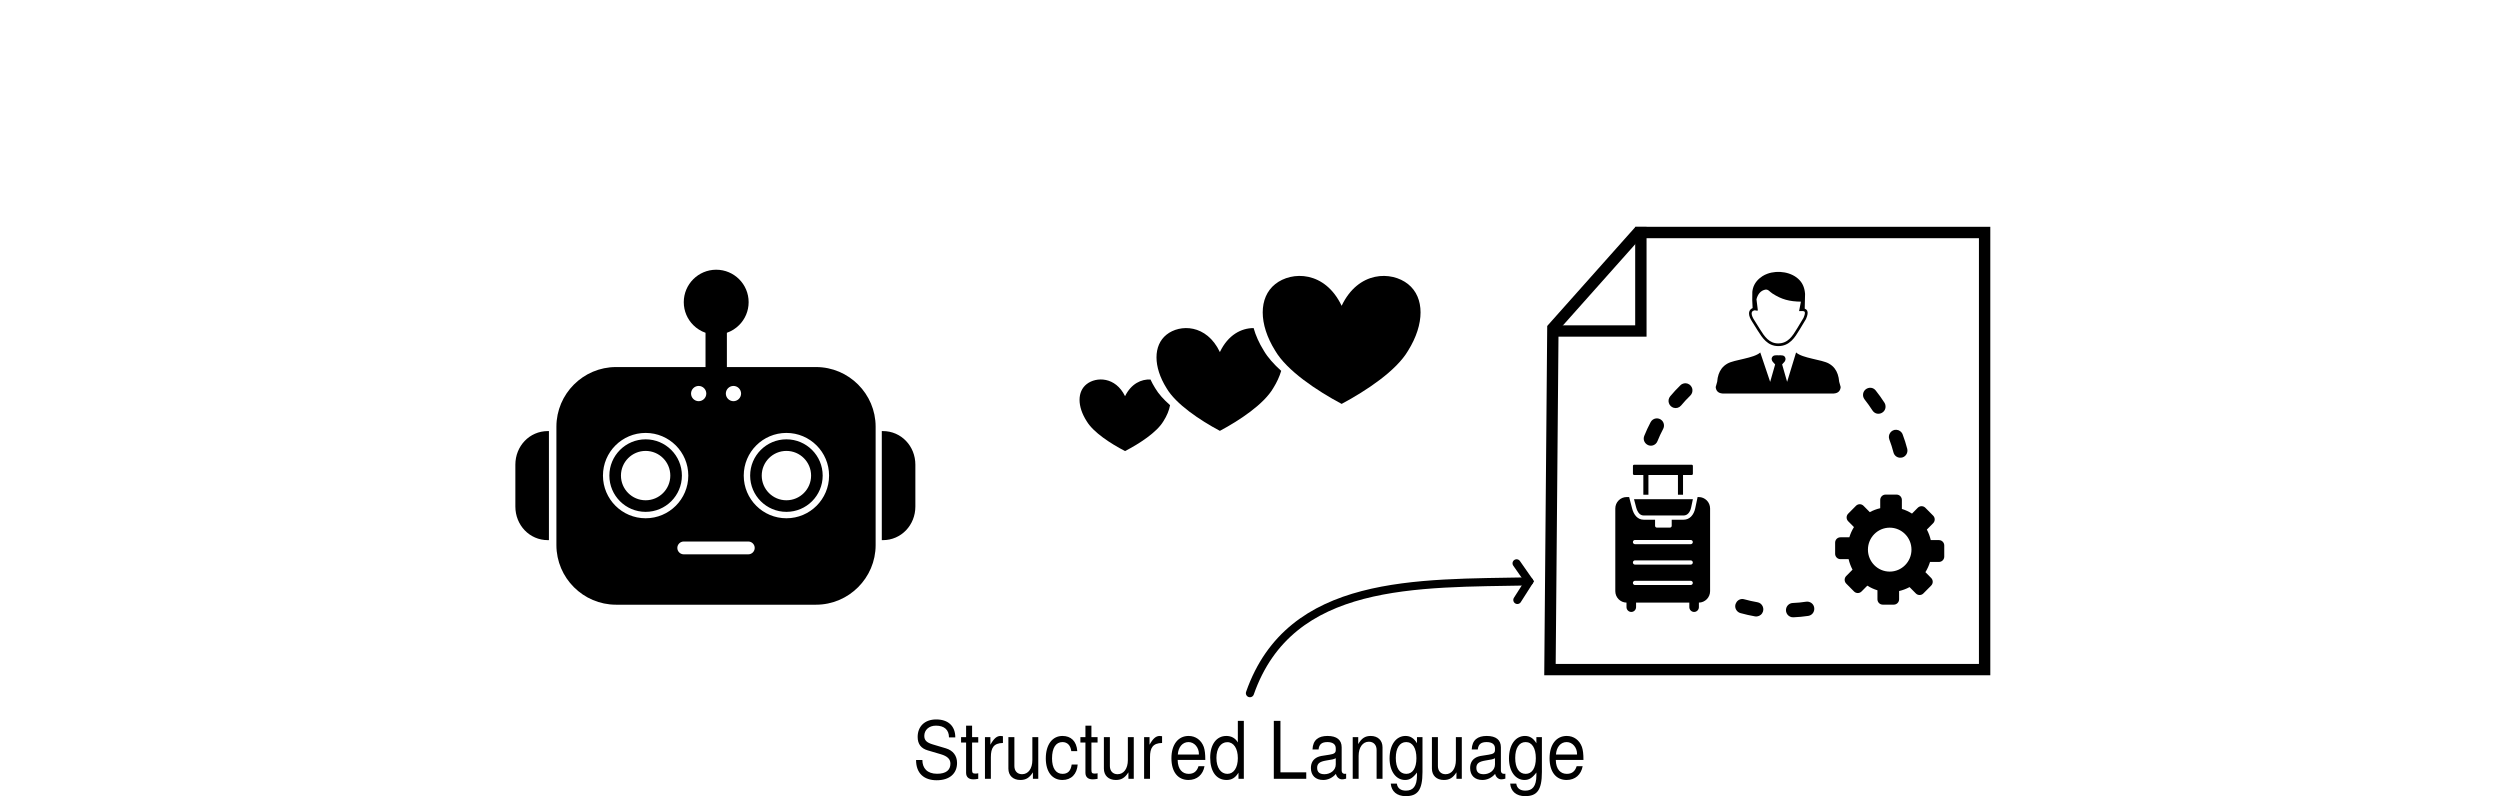
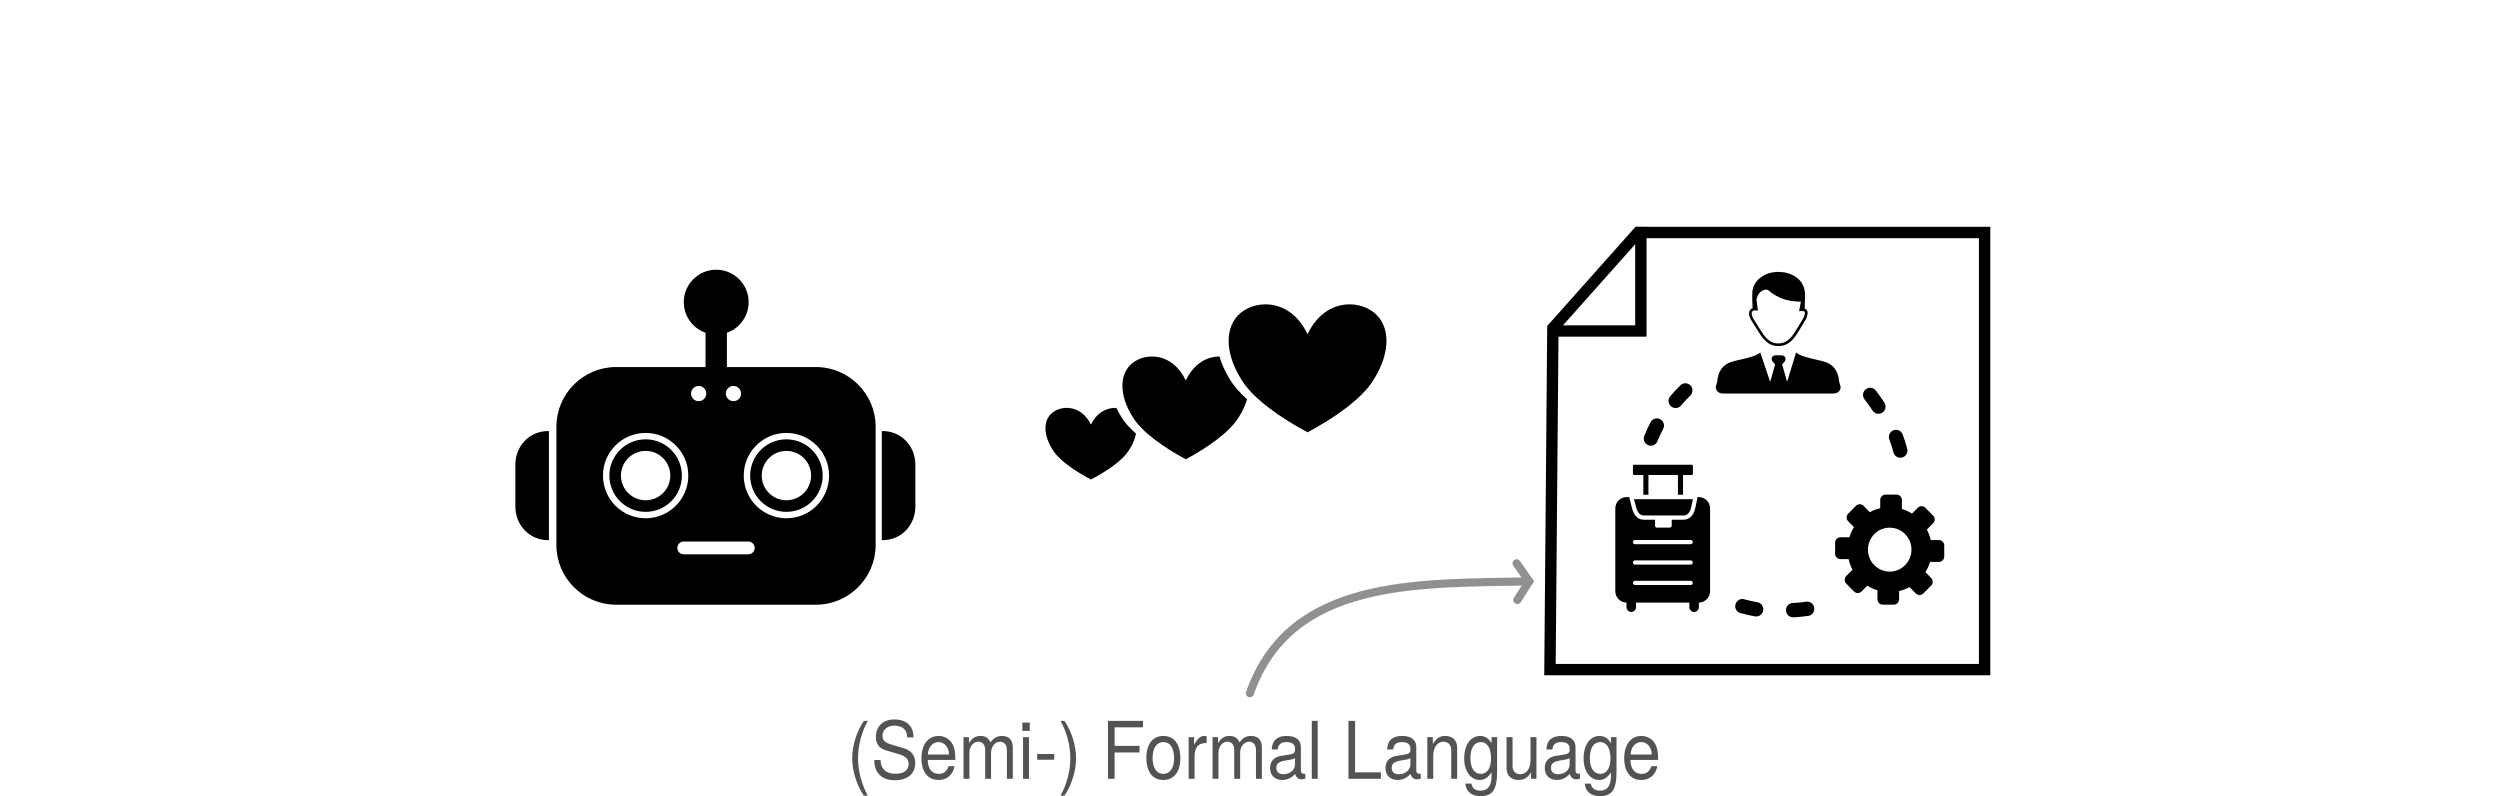
<svg xmlns="http://www.w3.org/2000/svg" width="100%" height="100%" viewBox="0 0 440 140" version="1.1" xml:space="preserve" style="fill-rule:evenodd;clip-rule:evenodd;stroke-linecap:square;stroke-miterlimit:2;">
  <g transform="matrix(1,0,0,1,-1000,-900)">
    <g id="AI-in-Love" transform="matrix(1,0,0,1,480,-160)">
      <g transform="matrix(1.62963,0,0,1.342444,373.3333,751.2379)">
        <rect x="90" y="230" width="270" height="104.287" style="fill:none;" />
      </g>
      <g transform="matrix(1,0,0,1,15.59342,799.6182)">
        <g transform="matrix(1,0,0,1,30.70329,7.852548)">
          <g id="Blueprint" transform="matrix(0.069065,0,0,0.069065,102.3606,140.9818)">
            <g transform="matrix(14.47904,0,0,14.47904,-1800.621,-13618.982)">
              <path d="M845,1170L845,1093.071L784,1093.071L769.012,1109.903L768.5,1170L845,1170Z" style="fill:none;stroke:black;stroke-width:2px;" />
            </g>
            <g transform="matrix(14.47904,0,0,14.47904,-1822.34,-13562.466)">
              <path d="M771,1106.503L786,1106.5L786,1089.168" style="fill:none;stroke:black;stroke-width:2px;" />
            </g>
            <g transform="matrix(0.513672,0,0,0.518285,5768.756,1400.737)">
              <path d="M8788.387,2910.191L8827.191,2948.995C8837.471,2959.275 8837.471,2975.926 8827.191,2986.206L8795.916,3017.481C8804.603,3033.842 8811.264,3051.217 8815.318,3069.171L8855.859,3069.171C8870.338,3069.171 8882.211,3081.044 8882.211,3095.523L8882.211,3150.399C8882.211,3164.878 8870.338,3176.606 8855.859,3176.606L8811.553,3176.606C8806.196,3194.27 8798.522,3211.21 8788.676,3226.848L8817.345,3255.516C8827.625,3265.796 8827.625,3282.447 8817.345,3292.727L8778.541,3331.531C8768.261,3341.811 8751.61,3341.811 8741.33,3331.531L8710.055,3300.257C8693.694,3308.944 8676.319,3315.604 8658.22,3319.658L8658.22,3360.2C8658.22,3374.679 8646.348,3386.552 8631.868,3386.552L8576.993,3386.552C8562.514,3386.552 8550.786,3374.679 8550.786,3360.2L8550.786,3316.039C8533.121,3310.681 8516.181,3303.008 8500.544,3293.162L8471.875,3321.83C8461.595,3332.11 8444.944,3332.11 8434.664,3321.83L8395.86,3283.026C8385.58,3272.746 8385.58,3256.095 8395.86,3245.815L8427.135,3214.541C8418.447,3198.179 8411.787,3180.804 8407.733,3162.85L8367.192,3162.85C8352.713,3162.85 8340.84,3150.978 8340.84,3136.499L8340.84,3081.623C8340.84,3067.144 8352.713,3055.416 8367.192,3055.416L8411.353,3055.416C8416.71,3037.752 8424.384,3020.811 8434.23,3005.174L8405.561,2976.505C8395.281,2966.225 8395.281,2949.574 8405.561,2939.294L8444.365,2900.49C8454.645,2890.21 8471.296,2890.21 8481.576,2900.49L8512.851,2931.765C8528.923,2923.078 8546.297,2916.562 8564.541,2912.363L8564.541,2871.822C8564.541,2857.343 8576.414,2845.47 8590.893,2845.47L8645.768,2845.47C8660.247,2845.47 8671.975,2857.343 8671.975,2871.822L8671.975,2915.983C8689.64,2921.34 8706.58,2929.014 8722.218,2938.86L8750.886,2910.191C8761.456,2899.911 8778.107,2899.911 8788.387,2910.191ZM8611.598,3008.07C8551.944,3008.07 8503.584,3056.43 8503.584,3116.083C8503.584,3175.737 8551.944,3224.097 8611.598,3224.097C8671.251,3224.097 8719.611,3175.737 8719.611,3116.083C8719.611,3056.43 8671.251,3008.07 8611.598,3008.07ZM7969.453,2146.712L8018.536,2291.212L8043.296,2205.497L8031.133,2192.176C8025.631,2184.212 8024.473,2177.262 8027.513,2171.181C8034.029,2158.15 8047.639,2160.611 8060.381,2160.611C8073.702,2160.611 8090.063,2158.15 8094.262,2174.656C8095.71,2180.158 8093.972,2186.095 8090.063,2192.031L8077.901,2205.352L8102.66,2291.068L8147.11,2146.567C8179.254,2175.38 8274.236,2181.317 8309.565,2201.008C8320.714,2207.234 8330.849,2215.197 8338.958,2225.912C8351.265,2242.128 8358.794,2263.413 8360.966,2290.488L8368.35,2316.696C8366.613,2335.808 8355.753,2346.812 8334.469,2348.405L7782.239,2348.405C7760.954,2346.812 7750.095,2335.808 7748.358,2316.696L7755.742,2290.488C7757.769,2263.557 7765.298,2242.273 7777.75,2225.912C7785.858,2215.197 7795.994,2207.234 7807.143,2201.008C7842.327,2181.461 7937.309,2175.67 7969.453,2146.712ZM8189.968,1931.264C8195.47,1933.146 8199.524,1936.331 8202.275,1941.254C8206.619,1949.797 8204.737,1962.973 8196.339,1982.085C8196.194,1982.23 8196.049,1982.519 8195.905,1982.809L8164.63,2034.354C8152.468,2054.191 8140.305,2074.027 8124.089,2089.23C8107.293,2104.867 8086.733,2115.437 8058.499,2115.292C8032.147,2115.147 8012.31,2105.157 7996.094,2090.243C7980.312,2075.764 7968.294,2057.086 7956.711,2038.843L7929.201,1995.261C7919.21,1980.492 7913.998,1966.882 7913.708,1955.878C7913.563,1950.81 7914.432,1946.177 7916.314,1942.123C7918.342,1937.779 7921.382,1934.304 7925.436,1931.553C7927.174,1930.25 7929.201,1929.236 7931.517,1928.368C7929.635,1904.477 7928.911,1874.071 7930.07,1848.733C7930.649,1842.797 7931.807,1836.86 7933.4,1830.924C7940.35,1805.875 7958.014,1785.749 7979.733,1771.849C7987.407,1766.926 7995.804,1762.872 8004.637,1759.687C8057.485,1740.575 8127.274,1751 8164.775,1791.541C8180.123,1808.047 8189.679,1829.91 8191.706,1858.868L8189.968,1931.264ZM7942.956,1939.227C7938.612,1939.806 7935.282,1940.964 7932.531,1942.847C7930.504,1944.15 7929.056,1945.887 7928.187,1947.914C7927.174,1950.086 7926.595,1952.693 7926.739,1955.733C7927.029,1964.276 7931.517,1975.425 7940.06,1988.166L7940.205,1988.311L7967.715,2032.038C7978.719,2049.557 7990.302,2067.511 8004.781,2080.687C8018.826,2093.429 8035.767,2102.116 8058.209,2102.116C8082.534,2102.116 8100.198,2093.139 8114.677,2079.674C8129.591,2065.774 8141.319,2046.661 8152.902,2027.694L8183.887,1976.728C8190.403,1961.67 8192.43,1952.113 8189.968,1947.335C8188.086,1943.426 8181.715,1942.268 8171.29,1943.281C8170.566,1943.281 8169.987,1943.281 8169.263,1943.136C8166.947,1943.426 8164.485,1943.426 8162.024,1943.281L8171.146,1896.803C8114.532,1896.079 8075.873,1886.234 8030.12,1856.986C8015.061,1847.43 8010.573,1836.426 7995.515,1837.439C7984.076,1839.611 7974.52,1844.824 7966.991,1852.932C7959.752,1860.751 7954.25,1871.32 7950.63,1885.075L7957.58,1940.53C7952.512,1941.544 7947.589,1941.109 7942.956,1939.227ZM7889.963,3360.2C7911.536,3366.136 7933.11,3370.914 7955.118,3374.679C7980.167,3378.588 7992.909,3407.691 7978.864,3428.83C7971.335,3440.558 7957.435,3446.495 7943.68,3444.323C7919.065,3439.979 7895.175,3434.767 7871.14,3428.106C7863.321,3425.935 7856.226,3421.012 7851.593,3414.207C7832.77,3387.42 7858.543,3351.223 7889.963,3360.2ZM8130.604,3378.443C8152.902,3377.575 8175.055,3375.548 8196.918,3372.073C8201.551,3371.493 8206.04,3371.493 8210.529,3372.652C8248.319,3382.642 8245.423,3435.491 8207.633,3441.862C8183.453,3445.481 8158.404,3447.798 8133.79,3448.811C8109.465,3449.825 8091.511,3426.948 8098.316,3403.637C8102.66,3389.303 8115.546,3379.023 8130.604,3378.443ZM8630.276,2638.13C8624.774,2616.701 8617.824,2595.272 8609.86,2574.712C8600.739,2550.822 8619.127,2525.338 8644.755,2526.786C8658.655,2527.655 8670.817,2536.487 8675.74,2549.374C8684.572,2572.251 8692.246,2596.286 8698.472,2620.031C8700.499,2628.429 8699.775,2635.958 8696.3,2643.922C8681.966,2673.749 8638.963,2669.839 8630.276,2638.13ZM8526.172,2431.949C8514.009,2413.126 8500.978,2395.172 8487.078,2377.652C8483.458,2373.164 8481.287,2368.386 8479.983,2362.884C8472.889,2325.817 8519.077,2305.112 8541.954,2333.346C8557.591,2352.748 8571.925,2372.585 8585.391,2393.434C8587.273,2396.62 8588.721,2399.516 8589.735,2403.135C8599.725,2442.808 8548.469,2465.106 8526.172,2431.949ZM7622.39,2358.54C7606.318,2374.033 7591.115,2390.104 7576.636,2407.479C7567.37,2418.194 7553.904,2422.392 7540.149,2418.773C7515.535,2411.533 7506.123,2381.996 7522.629,2362.16C7538.556,2343.192 7555.497,2325.093 7573.306,2308.008C7594.156,2287.737 7629.05,2299.9 7632.815,2328.858C7633.973,2340.007 7630.498,2350.721 7622.39,2358.54ZM7487.735,2522.443C7477.165,2542.279 7467.754,2562.26 7459.356,2582.965C7457.184,2588.322 7454.144,2592.666 7449.8,2596.431C7420.697,2620.466 7380.445,2590.06 7394.056,2556.468C7403.467,2533.447 7413.747,2511.294 7425.475,2489.43C7436.624,2468.436 7464.568,2464.237 7481.509,2480.888C7492.368,2491.892 7494.974,2508.688 7487.735,2522.443ZM7306.433,2857.579L7319.277,2857.579C7319.277,2858.463 7319.395,2859.347 7319.63,2860.23L7333.711,2913.784C7337.718,2929.102 7344.552,2943.537 7354.803,2953.729C7364.17,2963.097 7376.189,2968.929 7391.213,2968.929L7447.536,2968.929L7447.536,2999.035C7447.536,3003.807 7451.424,3007.696 7456.137,3007.696L7521.533,3007.696C7526.306,3007.696 7530.135,3003.807 7530.135,2999.094L7530.135,2968.929L7589.168,2968.929C7604.368,2968.929 7616.8,2962.979 7626.403,2953.376C7636.654,2943.124 7643.429,2928.69 7646.729,2913.254L7657.981,2860.348C7658.217,2859.464 7658.335,2858.522 7658.335,2857.579L7664.403,2857.579C7695.275,2857.579 7720.549,2882.854 7720.549,2913.726L7720.549,3320.359C7720.549,3351.054 7695.569,3376.211 7664.992,3376.506L7664.992,3398.717C7664.992,3411.796 7654.329,3422.46 7641.249,3422.46C7628.17,3422.46 7617.507,3411.796 7617.507,3398.717L7617.507,3376.506L7353.33,3376.506L7353.33,3398.717C7353.33,3411.796 7342.666,3422.46 7329.587,3422.46C7316.508,3422.46 7305.844,3411.796 7305.844,3398.717L7305.844,3376.506C7275.208,3376.211 7250.287,3351.054 7250.287,3320.359L7250.287,2913.726C7250.287,2882.854 7275.562,2857.579 7306.433,2857.579ZM7347.91,3189.685L7624.459,3189.685C7630.173,3189.685 7634.828,3185.031 7634.828,3179.316C7634.828,3173.601 7630.173,3168.947 7624.459,3168.947L7347.91,3168.947C7342.195,3168.947 7337.541,3173.601 7337.541,3179.316C7337.541,3185.031 7342.195,3189.685 7347.91,3189.685ZM7347.91,3089.293L7624.459,3089.293C7630.173,3089.293 7634.828,3084.639 7634.828,3078.924C7634.828,3073.209 7630.173,3068.555 7624.459,3068.555L7347.91,3068.555C7342.195,3068.555 7337.541,3073.209 7337.541,3078.924C7337.541,3084.639 7342.195,3089.293 7347.91,3089.293ZM7347.91,3290.077L7624.459,3290.077C7630.173,3290.077 7634.828,3285.423 7634.828,3279.708C7634.828,3273.993 7630.173,3269.339 7624.459,3269.339L7347.91,3269.339C7342.195,3269.339 7337.541,3273.993 7337.541,3279.708C7337.541,3285.423 7342.195,3290.077 7347.91,3290.077ZM7635.122,2868.007L7626.462,2908.953C7623.987,2920.619 7619.038,2931.341 7611.733,2938.647C7605.9,2944.479 7598.359,2948.132 7589.168,2948.132L7391.154,2948.132C7382.258,2948.132 7375.07,2944.597 7369.473,2939C7361.991,2931.577 7356.924,2920.501 7353.742,2908.482L7343.079,2868.007L7635.122,2868.007ZM7343.786,2698.508L7629.172,2698.508C7632.471,2698.508 7635.181,2701.218 7635.181,2704.517L7635.181,2743.166C7635.181,2746.465 7632.471,2749.175 7629.172,2749.175L7586.281,2749.175L7586.281,2846.267L7561.066,2846.267L7561.066,2749.116L7414.602,2749.116L7414.602,2846.209L7389.386,2846.209L7389.386,2749.116L7343.786,2749.116C7340.487,2749.116 7337.776,2746.406 7337.776,2743.107L7337.776,2704.517C7337.776,2701.218 7340.487,2698.508 7343.786,2698.508Z" />
            </g>
            <g transform="matrix(14.47904,0,0,14.47904,-247.6867,-639.9438)">
-               <g transform="matrix(0.9,0,0,1,54.90733,0)">
-                 <g transform="matrix(14,0,0,14,680.8133,292.8195)">
+               <g transform="matrix(0.9,0,0,1,53.75254,0)">
+                 <g transform="matrix(14,0,0,14,694.9274,292.8195)">
                                </g>
-                 <text x="549.073px" y="292.819px" style="font-family:'HelveticaNeue', 'Helvetica Neue';font-size:14px;">Structur<tspan x="599.123px 606.641px " y="292.819px 292.819px ">ed</tspan> Language</text>
+                 <text x="537.525px" y="292.819px" style="font-family:'HelveticaNeue', 'Helvetica Neue';font-size:14px;fill:rgb(83,83,83);">(Semi-) Formal Language</text>
              </g>
            </g>
            <g transform="matrix(0,11.93631,51.96241,-0,5141.126,223.4827)">
              <g transform="matrix(0,0.278644,1.213025,-0,116.5869,4.533258)">
-                 <path d="M267.058,105.593L269.139,102.325L266.923,99.147" style="fill:none;stroke:black;stroke-width:1.43px;stroke-linecap:round;stroke-miterlimit:10;" />
-                 <path d="M269.139,102.325C249.506,102.715 227.07,101.75 219.991,122" style="fill:none;stroke:black;stroke-width:1.43px;stroke-linecap:round;stroke-miterlimit:6;" />
+                 <path d="M267.058,105.593L269.139,102.325L266.923,99.147" style="fill:none;stroke:rgb(144,144,144);stroke-width:1.43px;stroke-linecap:round;stroke-miterlimit:10;" />
+                 <path d="M269.139,102.325C249.506,102.715 227.07,101.75 219.991,122" style="fill:none;stroke:rgb(144,144,144);stroke-width:1.43px;stroke-linecap:round;stroke-miterlimit:6;" />
              </g>
            </g>
          </g>
-           <g transform="matrix(1,0,0,1,19.29671,3.09183)">
+           <g transform="matrix(1,0,0,1,13.29671,8.09183)">
            <g transform="matrix(0.400455,0,0,0.400455,171.8702,-68.71461)">
              <path d="M1219.784,972.55C1219.377,974.801 1218.396,977.217 1216.842,979.633C1213.895,984.541 1206.316,989.45 1200,992.722C1193.684,989.45 1186.105,984.541 1183.158,979.633C1178.947,973.089 1178.947,966.544 1183.158,963.272C1187.368,960 1195.789,960 1200,968.601C1202.723,963.039 1207.207,961.074 1211.174,961.264C1211.751,962.519 1212.435,963.785 1213.225,965.05C1214.703,967.587 1217.017,970.123 1219.784,972.55Z" />
            </g>
            <g transform="matrix(0.557763,0,0,0.574837,-0.209933,-245.3849)">
              <path d="M1219.346,974.349C1218.824,976.067 1217.989,977.85 1216.842,979.633C1213.895,984.541 1206.316,989.45 1200,992.722C1193.684,989.45 1186.105,984.541 1183.158,979.633C1178.947,973.089 1178.947,966.544 1183.158,963.272C1187.368,960 1195.789,960 1200,968.601C1202.603,963.284 1206.814,961.254 1210.646,961.252C1211.287,963.494 1212.36,965.833 1213.864,968.172C1215.117,970.258 1217.042,972.344 1219.346,974.349Z" />
            </g>
            <g transform="matrix(0.694477,0,0,0.715736,-142.8378,-390.0028)">
              <path d="M1200,968.601C1204.211,960 1212.632,960 1216.842,963.272C1221.053,966.544 1221.053,973.089 1216.842,979.633C1213.895,984.541 1206.316,989.45 1200,992.722C1193.684,989.45 1186.105,984.541 1183.158,979.633C1178.947,973.089 1178.947,966.544 1183.158,963.272C1187.368,960 1195.789,960 1200,968.601Z" />
            </g>
          </g>
          <g transform="matrix(0.180514,0,0,0.180514,564.4066,300)">
            <path d="M195.824,0C204.555,0 212.461,3.54 218.182,9.263C223.904,14.984 227.444,22.889 227.444,31.621C227.444,40.351 223.904,48.257 218.182,53.979C214.817,57.348 210.733,59.914 206.238,61.485L206.238,94.712L206.236,94.897L293.157,94.897C325.117,94.897 351.265,121.046 351.265,153.006L351.265,268.497C351.265,300.457 325.117,326.606 293.157,326.606L98.129,326.606C66.169,326.606 40.02,300.457 40.02,268.497L40.02,153.006C40.02,121.046 66.169,94.897 98.129,94.897L185.412,94.897L185.409,94.712L185.409,61.484C180.914,59.913 176.831,57.347 173.466,53.979C167.744,48.257 164.204,40.351 164.204,31.621C164.204,22.89 167.744,14.985 173.466,9.262C179.188,3.54 187.095,0 195.824,0ZM31.698,157.321L32.73,157.321L32.73,263.662L31.698,263.662C13.691,263.662 0,248.929 0,230.923L0,190.059C0,172.052 13.691,157.321 31.698,157.321ZM358.302,157.321L357.27,157.321L357.27,263.662L358.302,263.662C376.309,263.662 390,248.929 390,230.923L390,190.059C390,172.052 376.309,157.321 358.302,157.321ZM127.012,159.119C138.5,159.119 148.902,163.777 156.431,171.306C163.959,178.834 168.617,189.237 168.617,200.724C168.617,212.211 163.959,222.613 156.431,230.143C148.902,237.671 138.5,242.329 127.012,242.329C115.524,242.329 105.123,237.671 97.593,230.143C90.065,222.613 85.407,212.211 85.407,200.724C85.407,189.237 90.065,178.834 97.593,171.306C105.123,163.777 115.524,159.119 127.012,159.119ZM264.274,159.119C275.762,159.119 286.164,163.777 293.693,171.306C301.222,178.834 305.879,189.237 305.879,200.724C305.879,212.211 301.222,222.613 293.693,230.143C286.164,237.671 275.762,242.329 264.274,242.329C252.787,242.329 242.385,237.671 234.856,230.143C227.327,222.613 222.669,212.211 222.669,200.724C222.669,189.237 227.327,178.834 234.856,171.306C242.385,163.777 252.787,159.119 264.274,159.119ZM264.274,176.661C277.565,176.661 288.337,187.434 288.337,200.724C288.337,214.014 277.565,224.787 264.274,224.787C250.985,224.787 240.211,214.014 240.211,200.724C240.211,187.434 250.985,176.661 264.274,176.661ZM264.274,165.368C283.801,165.368 299.63,181.197 299.63,200.724C299.63,220.25 283.801,236.08 264.274,236.08C244.748,236.08 228.918,220.25 228.918,200.724C228.918,181.197 244.748,165.368 264.274,165.368ZM127.012,176.661C140.303,176.661 151.075,187.434 151.075,200.724C151.075,214.014 140.303,224.787 127.012,224.787C113.723,224.787 102.949,214.014 102.949,200.724C102.949,187.434 113.723,176.661 127.012,176.661ZM127.012,165.368C146.539,165.368 162.368,181.197 162.368,200.724C162.368,220.25 146.539,236.08 127.012,236.08C107.486,236.08 91.656,220.25 91.656,200.724C91.656,181.197 107.486,165.368 127.012,165.368ZM227.228,264.995C230.614,265.056 233.366,267.858 233.366,271.244C233.366,274.63 230.614,277.432 227.228,277.493L164.057,277.493C160.671,277.432 157.919,274.63 157.919,271.244C157.919,267.858 160.671,265.056 164.057,264.995L227.228,264.995ZM212.559,113.309C212.588,113.309 212.617,113.308 212.646,113.308C216.725,113.308 220.082,116.665 220.082,120.744C220.082,124.824 216.725,128.18 212.646,128.18C212.617,128.18 212.589,128.18 212.56,128.18C208.513,128.133 205.21,124.791 205.21,120.744C205.21,116.698 208.513,113.356 212.559,113.309ZM178.727,113.309C182.806,113.309 186.162,116.665 186.162,120.744C186.162,124.823 182.806,128.179 178.727,128.179C178.727,128.179 178.726,128.179 178.726,128.179C174.648,128.179 171.292,124.823 171.292,120.745L171.292,120.743C171.292,116.665 174.648,113.309 178.726,113.309C178.726,113.309 178.727,113.309 178.727,113.309Z" />
          </g>
        </g>
      </g>
    </g>
  </g>
</svg>
